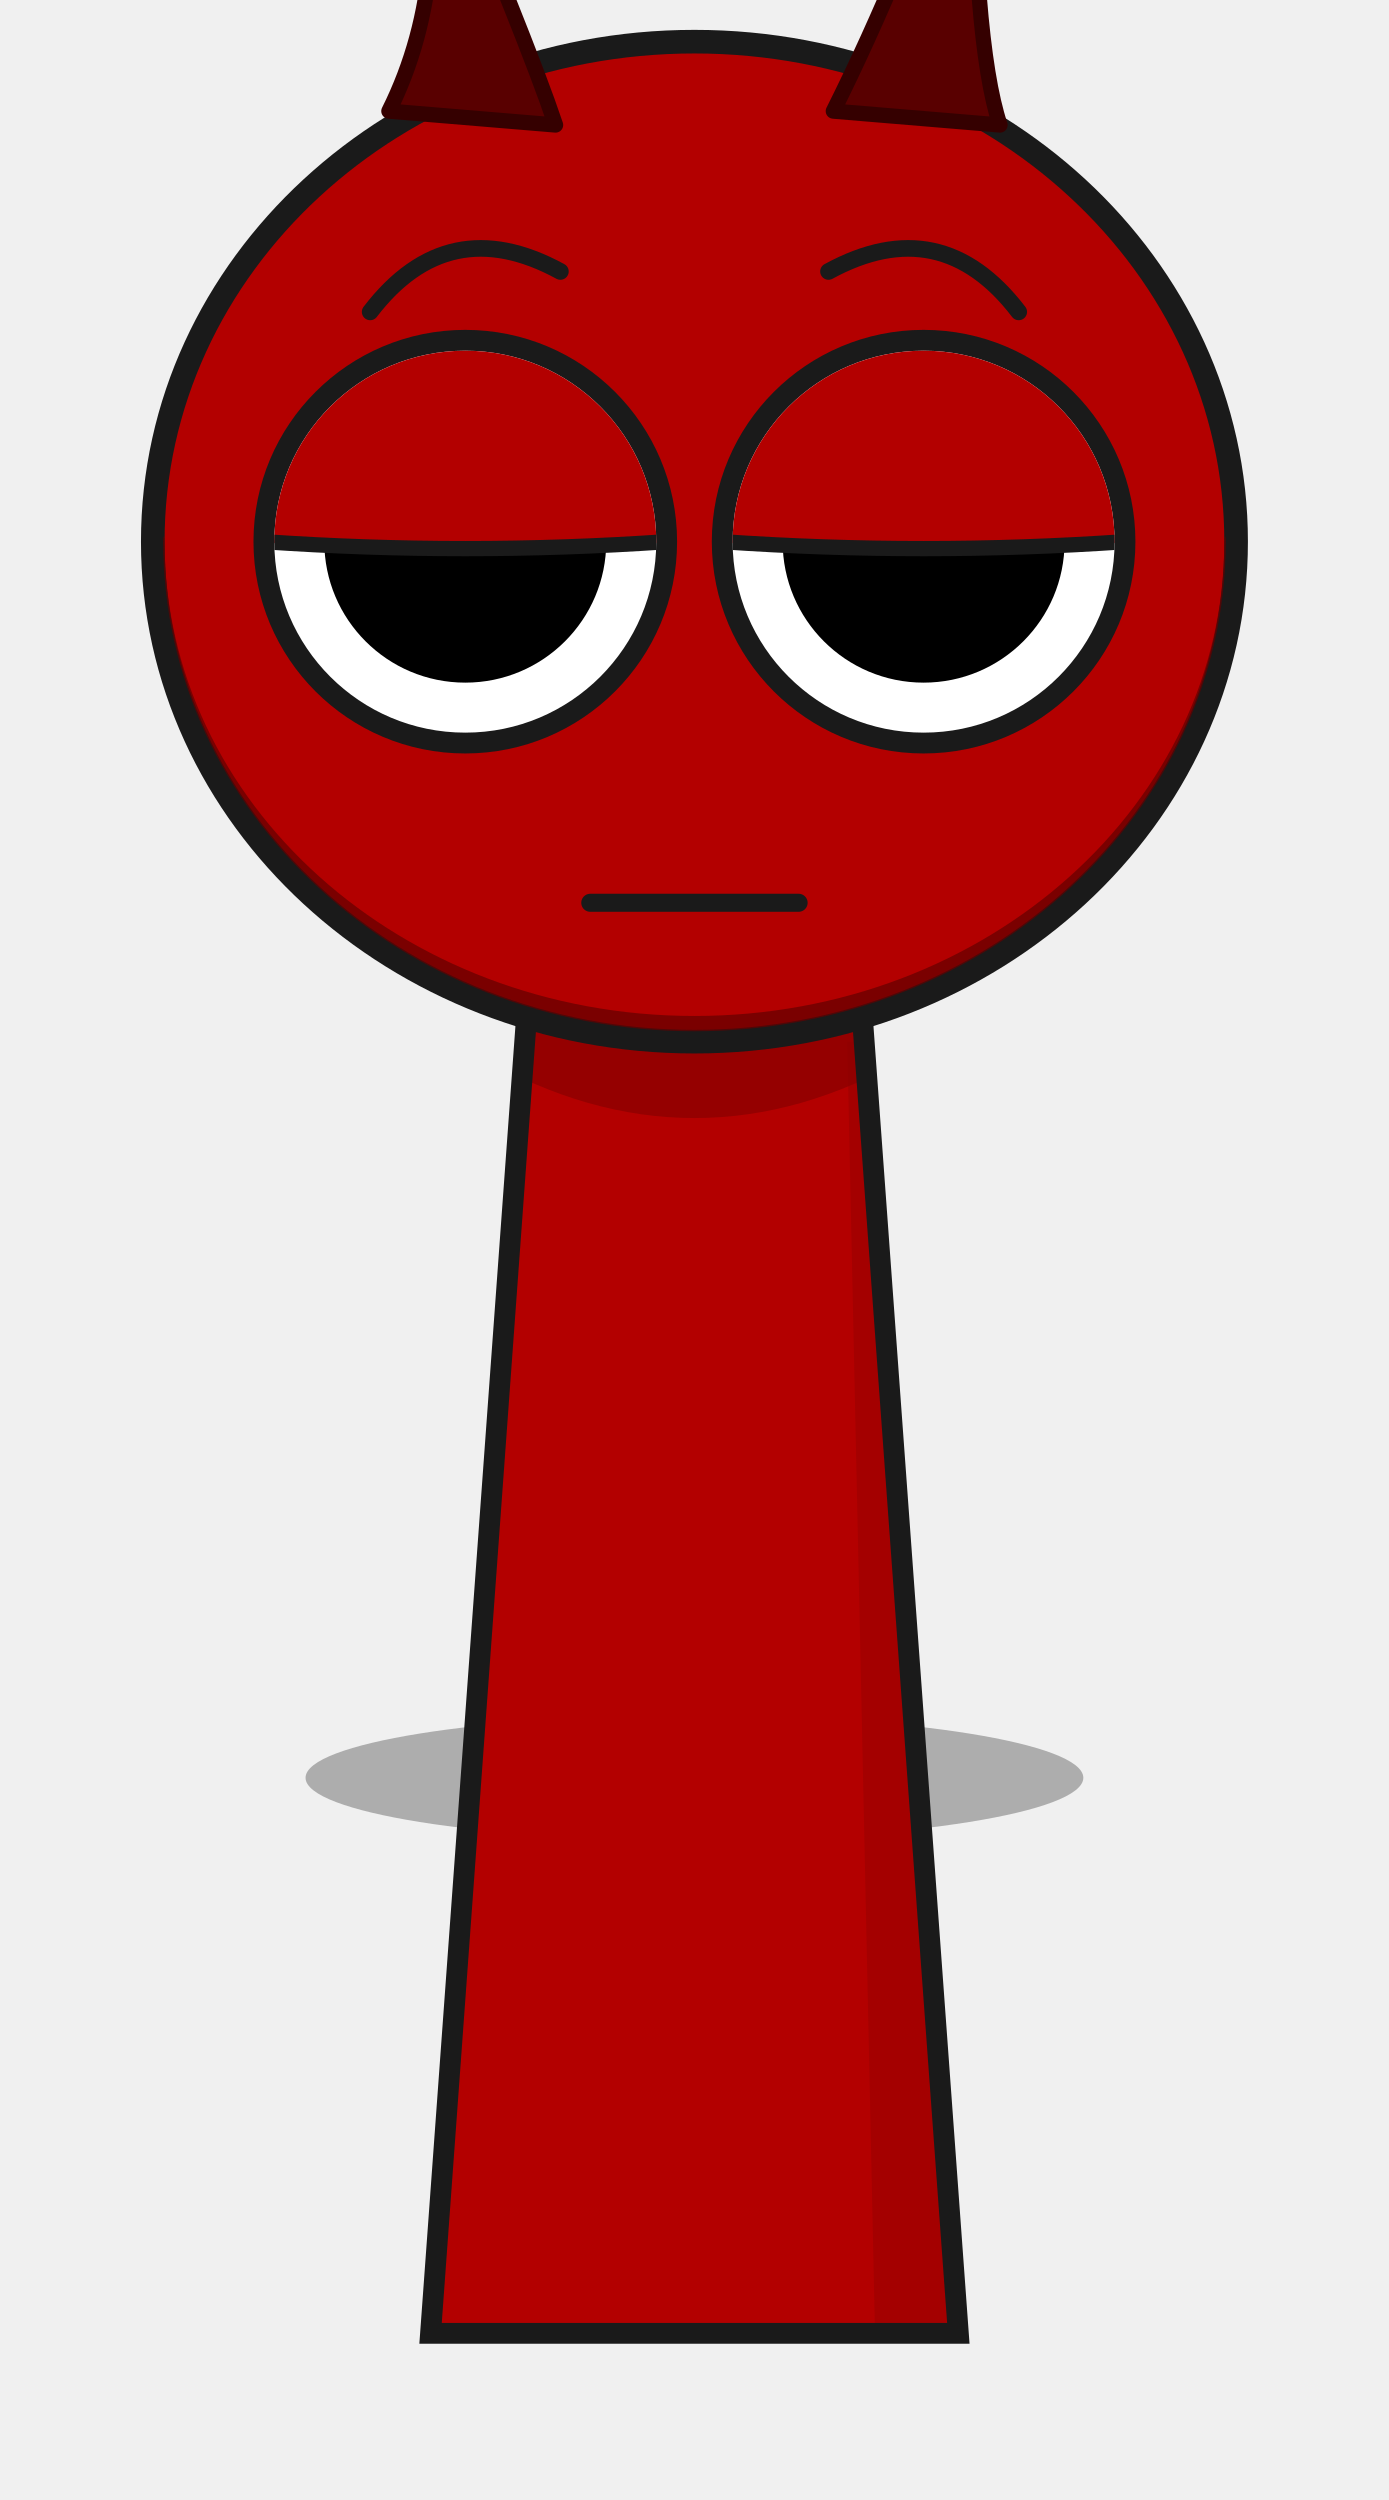
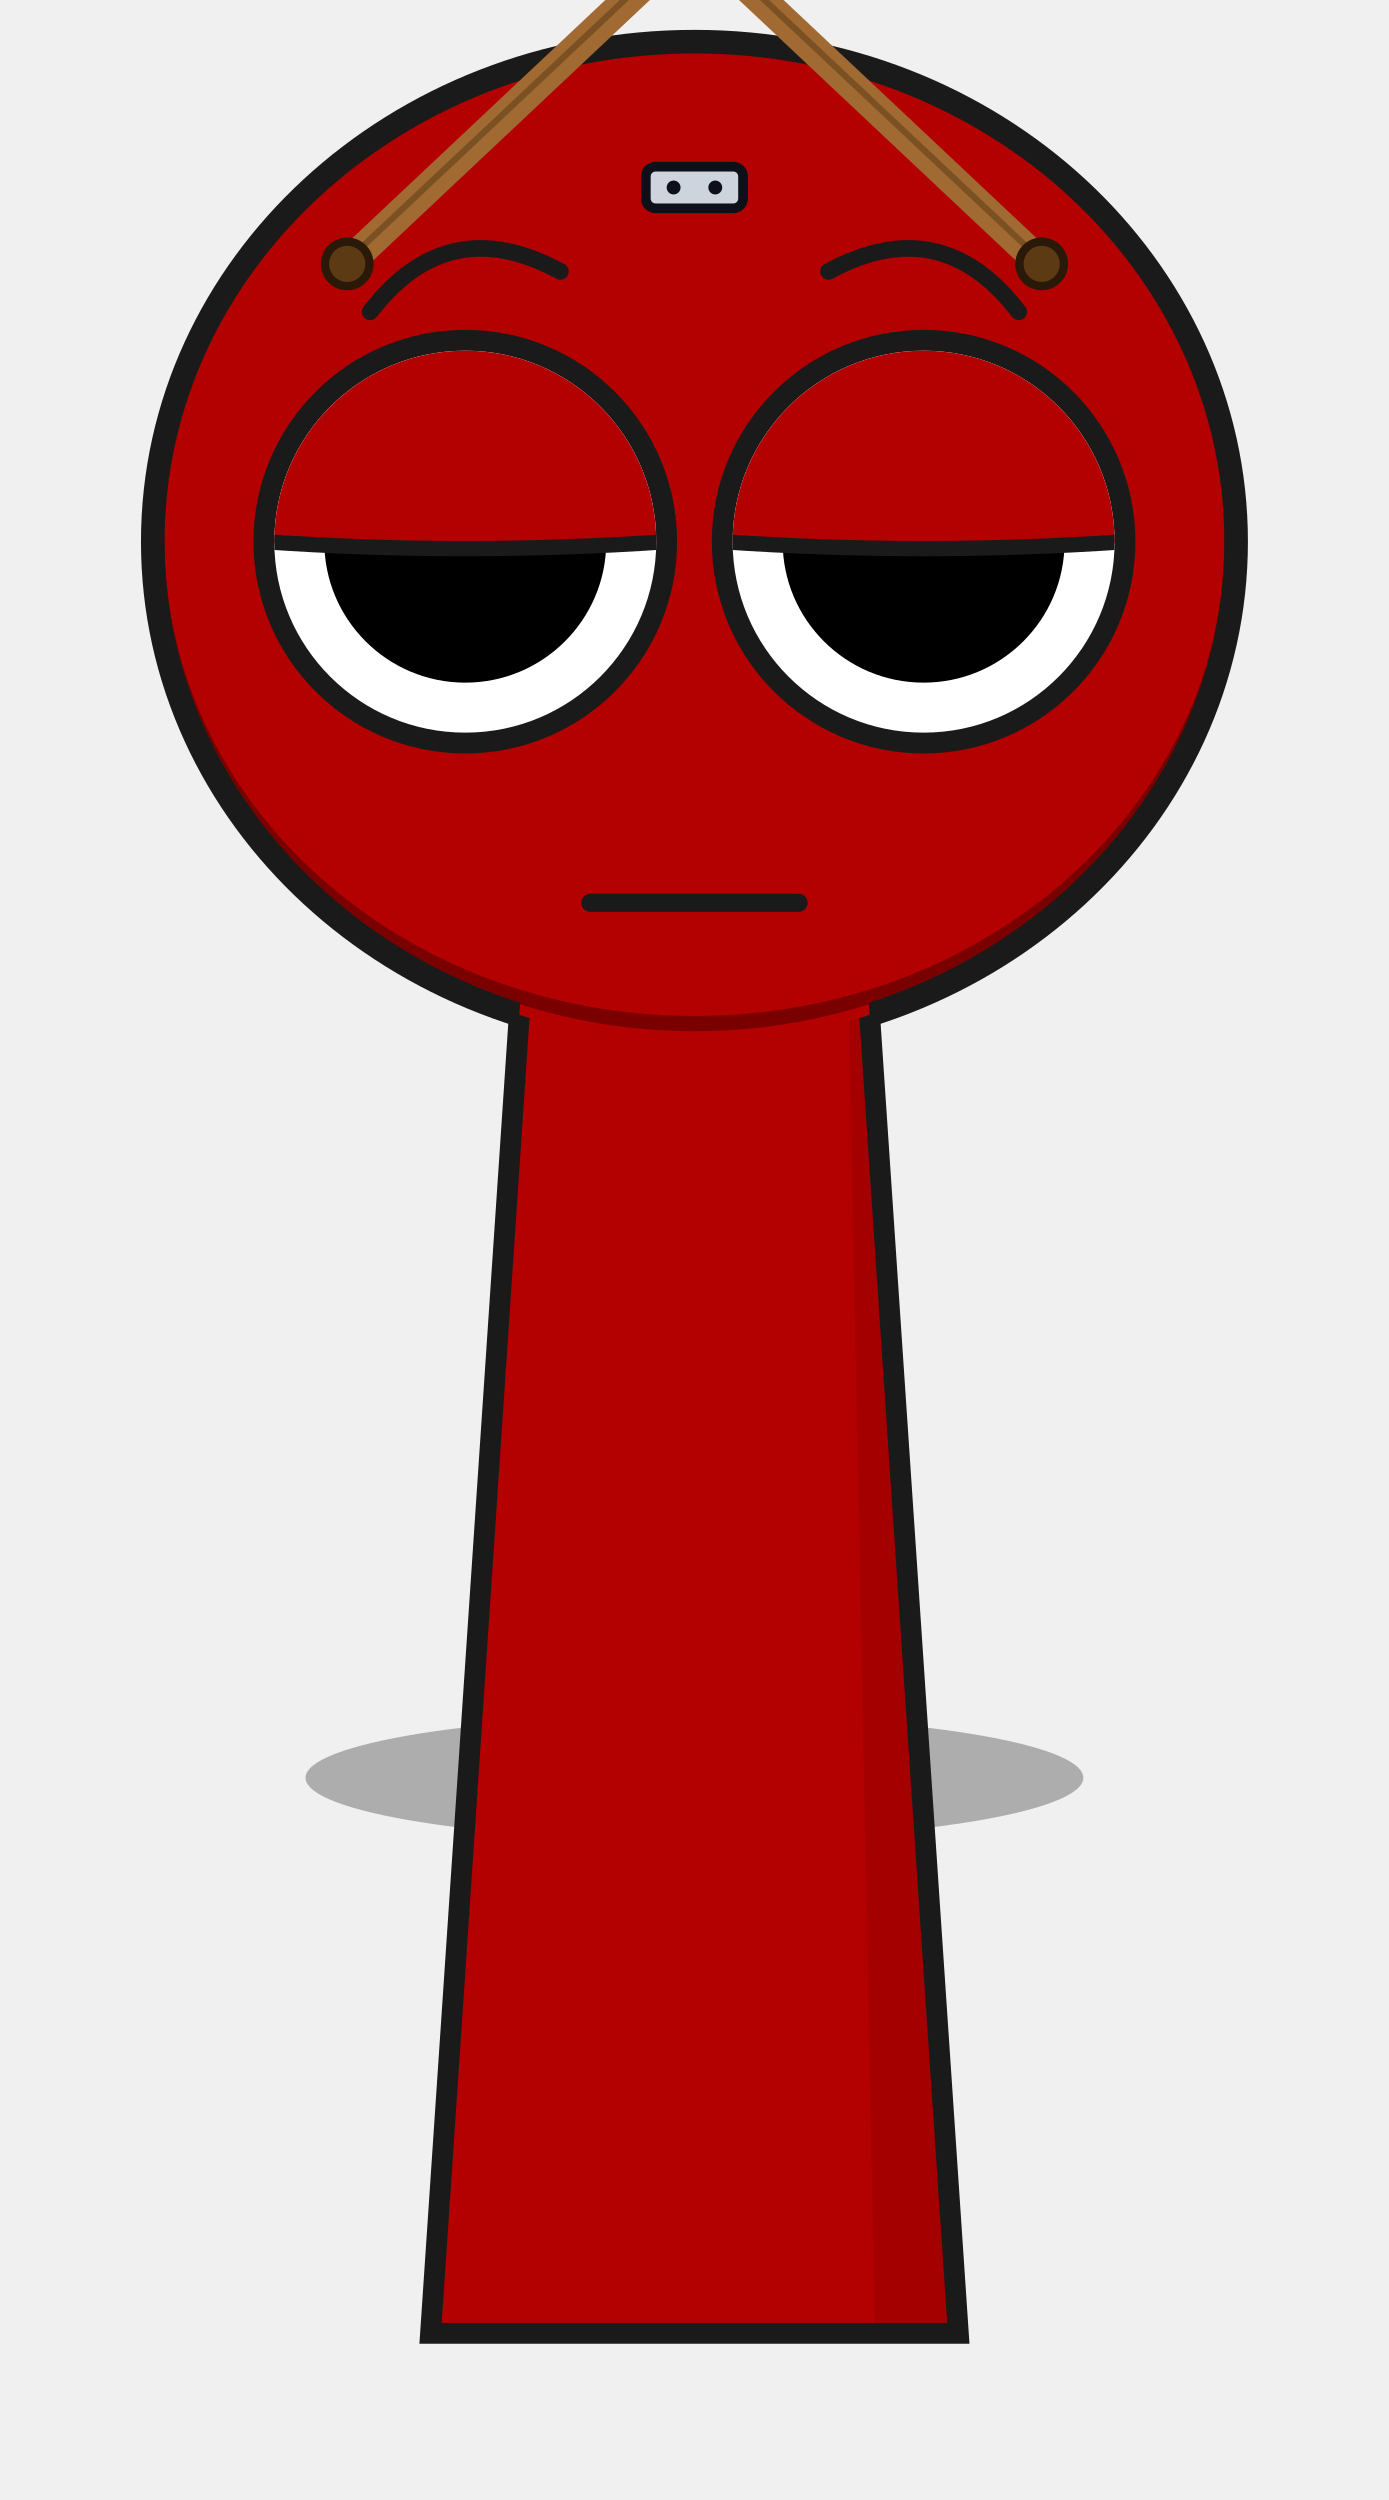
<svg xmlns="http://www.w3.org/2000/svg" viewBox="0 0 200 360" preserveAspectRatio="xMidYMax meet">
  <g class="char">
    <g transform="translate(0 -32)">
      <g class="body">
        <ellipse cx="100" cy="288" rx="56" ry="9" fill="#000" opacity="0.28" />
-         <path d="M76 176 L62 368 L138 368 L124 176 Z" fill="#b30000" stroke="none" />
-         <path d="M122 182 L126 368 L138 368 L124 182 Z" fill="#7d0000" opacity="0.28" />
+         <path d="M76 160 L62 368 L138 368 L124 160 Z" fill="#b30000" stroke="none" />
+         <path d="M122 166 L126 368 L138 368 L124 166 Z" fill="#7d0000" opacity="0.28" />
        <defs>
          <clipPath id="body-clip">
-             <path d="M76 176 L62 368 L138 368 L124 176 Z" />
+             <path d="M76 160 L62 368 L138 368 L124 160 Z" />
          </clipPath>
        </defs>
        <g clip-path="url(#body-clip)">
-           <path d="M72 180 Q100 196, 128 180" stroke="#8b0000" stroke-width="10" fill="none" stroke-linecap="butt" opacity="0.75" />
+           <path d="M72 164 Q100 180, 128 164" stroke="#8b0000" stroke-width="10" fill="none" stroke-linecap="butt" opacity="0.75" />
        </g>
-         <path d="M76 176 L62 368 L138 368 L124 176 Z" fill="none" stroke="#1a1a1a" stroke-width="3" />
-         <ellipse cx="100" cy="110" rx="78" ry="72" fill="#b30000" stroke="#1a1a1a" stroke-width="3.4" />
+         <path d="M76 160 L62 368 L138 368 L124 160 Z" fill="none" stroke="#1a1a1a" stroke-width="3" />
+         <ellipse cx="100" cy="110" rx="78" ry="72" fill="#b30000" stroke="none" />
        <defs>
          <clipPath id="head-clip">
            <ellipse cx="100" cy="110" rx="76.5" ry="70.5" />
          </clipPath>
        </defs>
        <g clip-path="url(#head-clip)">
          <path d="M22 110 A78 70 0 0 0 178 110" stroke="#620000" stroke-width="3.4" fill="none" stroke-linecap="round" opacity="0.7" />
        </g>
+         <defs>
+           <clipPath id="head-stroke-not-body">
+             <path d="M0 0 L200 0 L200 360 L0 360 Z M76 160 L62 368 L138 368 L124 160 Z" clip-rule="evenodd" />
+           </clipPath>
+         </defs>
+         <g clip-path="url(#head-stroke-not-body)">
+           <ellipse cx="100" cy="110" rx="78" ry="72" fill="none" stroke="#1a1a1a" stroke-width="3.4" />
+         </g>
      </g>
-       <path d="M56 48 Q66 28, 60 0 Q76 38, 80 50 Z" fill="#590000" stroke="#350000" stroke-width="2.2" stroke-linejoin="round" />
-       <path d="M120 48 Q130 28, 140 0 Q140 38, 144 50 Z" fill="#590000" stroke="#350000" stroke-width="2.2" stroke-linejoin="round" />
+       <line x1="50" y1="70" x2="118" y2="6" stroke="#a06a32" stroke-width="4.4" stroke-linecap="round" />
+       <line x1="50.6" y1="69" x2="118.6" y2="5" stroke="#5c3b14" stroke-width="0.9" stroke-linecap="round" opacity="0.55" />
+       <ellipse cx="118" cy="6" rx="4.6" ry="5.4" fill="#dec39a" stroke="#5c3b14" stroke-width="1.4" transform="rotate(22 118 6)" />
+       <circle cx="50" cy="70" r="3.2" fill="#5c3b14" stroke="#2a1808" stroke-width="1.2" />
+       <line x1="150" y1="70" x2="82" y2="6" stroke="#a06a32" stroke-width="4.4" stroke-linecap="round" />
+       <line x1="149.4" y1="69" x2="81.4" y2="5" stroke="#5c3b14" stroke-width="0.9" stroke-linecap="round" opacity="0.55" />
+       <ellipse cx="82" cy="6" rx="4.6" ry="5.4" fill="#dec39a" stroke="#5c3b14" stroke-width="1.4" transform="rotate(-22 82 6)" />
+       <circle cx="150" cy="70" r="3.2" fill="#5c3b14" stroke="#2a1808" stroke-width="1.2" />
+       <rect x="93" y="56" width="14" height="6" rx="1.4" fill="#cdd4de" stroke="#0d1018" stroke-width="1.4" />
+       <circle cx="97" cy="59" r="1" fill="#0d1018" />
+       <circle cx="103" cy="59" r="1" fill="#0d1018" />
      <g transform="rotate(-12 67 74)">
        <path d="M53 74 Q67 62, 81 74" stroke="#1a1a1a" stroke-width="2.4" fill="none" stroke-linecap="round" />
      </g>
      <g transform="rotate(12 133 74)">
        <path d="M119 74 Q133 62, 147 74" stroke="#1a1a1a" stroke-width="2.4" fill="none" stroke-linecap="round" />
      </g>
      <ellipse cx="67" cy="110" rx="29" ry="29" fill="#fff" stroke="#1a1a1a" stroke-width="3" />
      <defs>
        <clipPath id="eye-0">
          <ellipse cx="67" cy="110" rx="27.5" ry="27.5" />
        </clipPath>
      </defs>
      <g clip-path="url(#eye-0)">
        <circle cx="67" cy="110" r="20.3" fill="#000" />
        <path d="M36 110.0 Q67 112.0, 98 110.0 L98 75 L36 75 Z" fill="#b30000" />
        <path d="M38 110.0 Q67 112.0, 96 110.0" stroke="#1a1a1a" stroke-width="2.2" fill="none" />
      </g>
      <ellipse cx="133" cy="110" rx="29" ry="29" fill="#fff" stroke="#1a1a1a" stroke-width="3" />
      <defs>
        <clipPath id="eye-1">
          <ellipse cx="133" cy="110" rx="27.5" ry="27.5" />
        </clipPath>
      </defs>
      <g clip-path="url(#eye-1)">
        <circle cx="133" cy="110" r="20.3" fill="#000" />
        <path d="M102 110.0 Q133 112.0, 164 110.0 L164 75 L102 75 Z" fill="#b30000" />
        <path d="M104 110.0 Q133 112.0, 162 110.0" stroke="#1a1a1a" stroke-width="2.2" fill="none" />
      </g>
      <line x1="85" y1="162" x2="115" y2="162" stroke="#1a1a1a" stroke-width="2.6" stroke-linecap="round" />
    </g>
  </g>
</svg>
